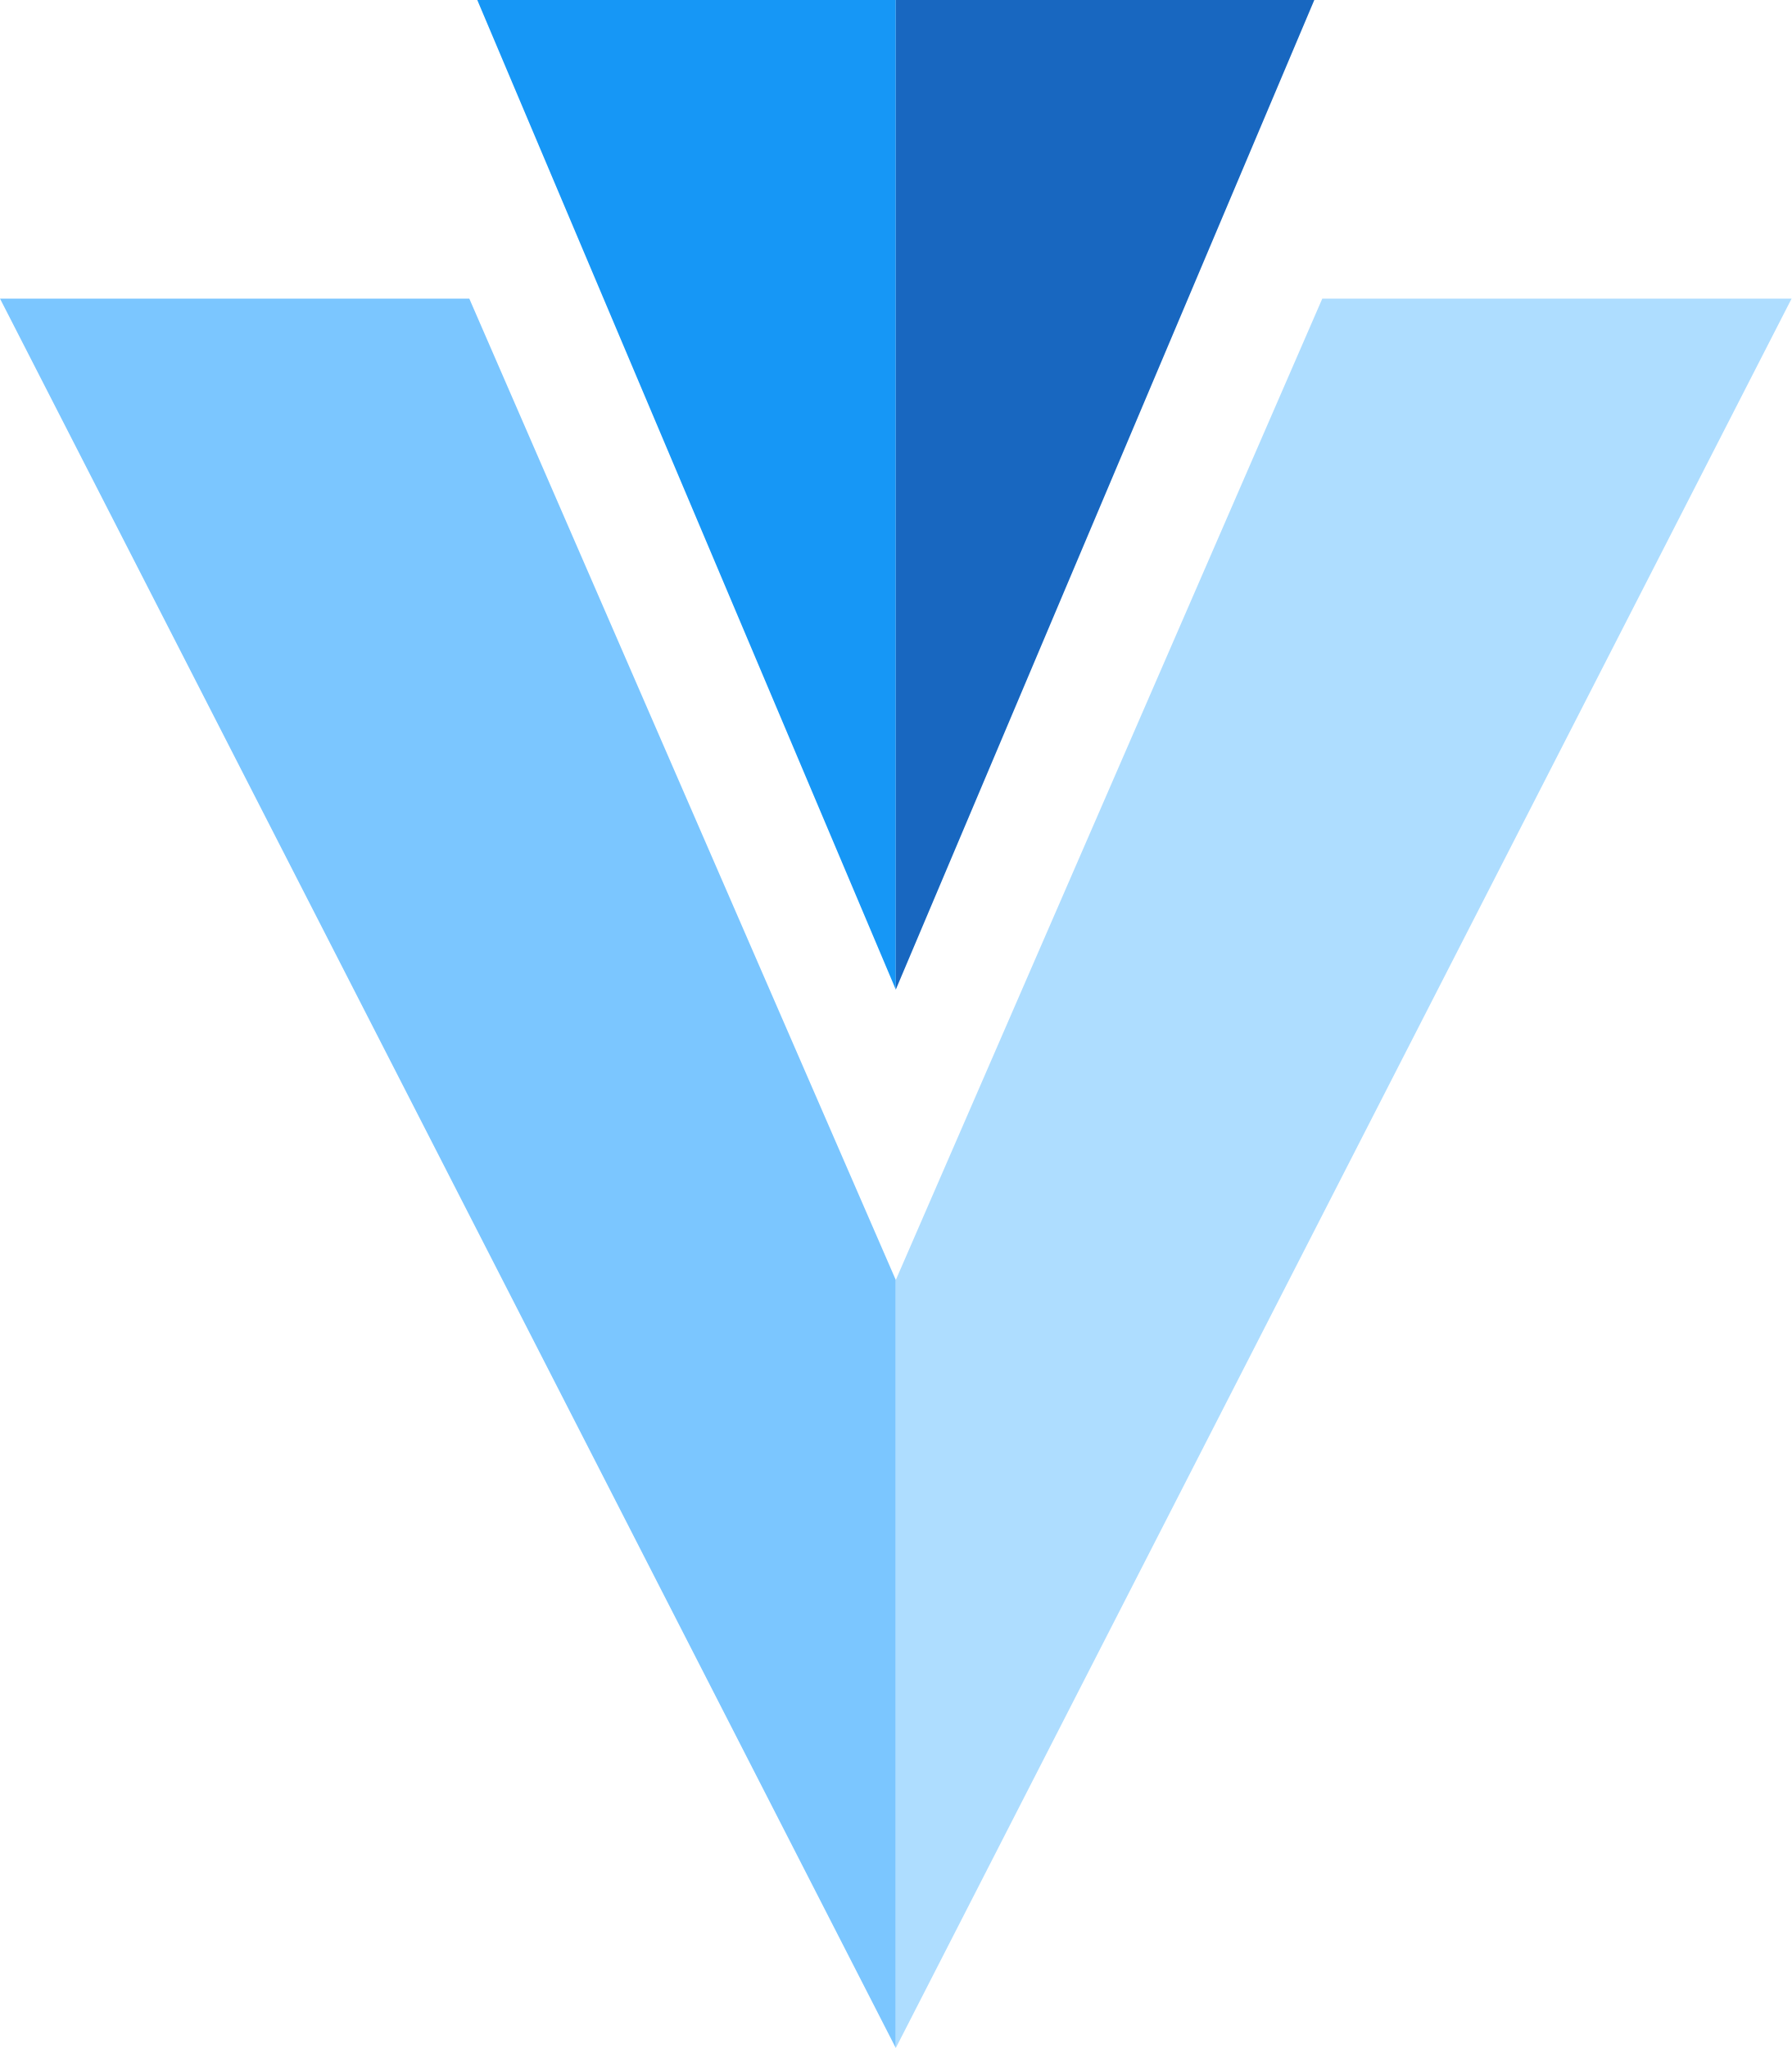
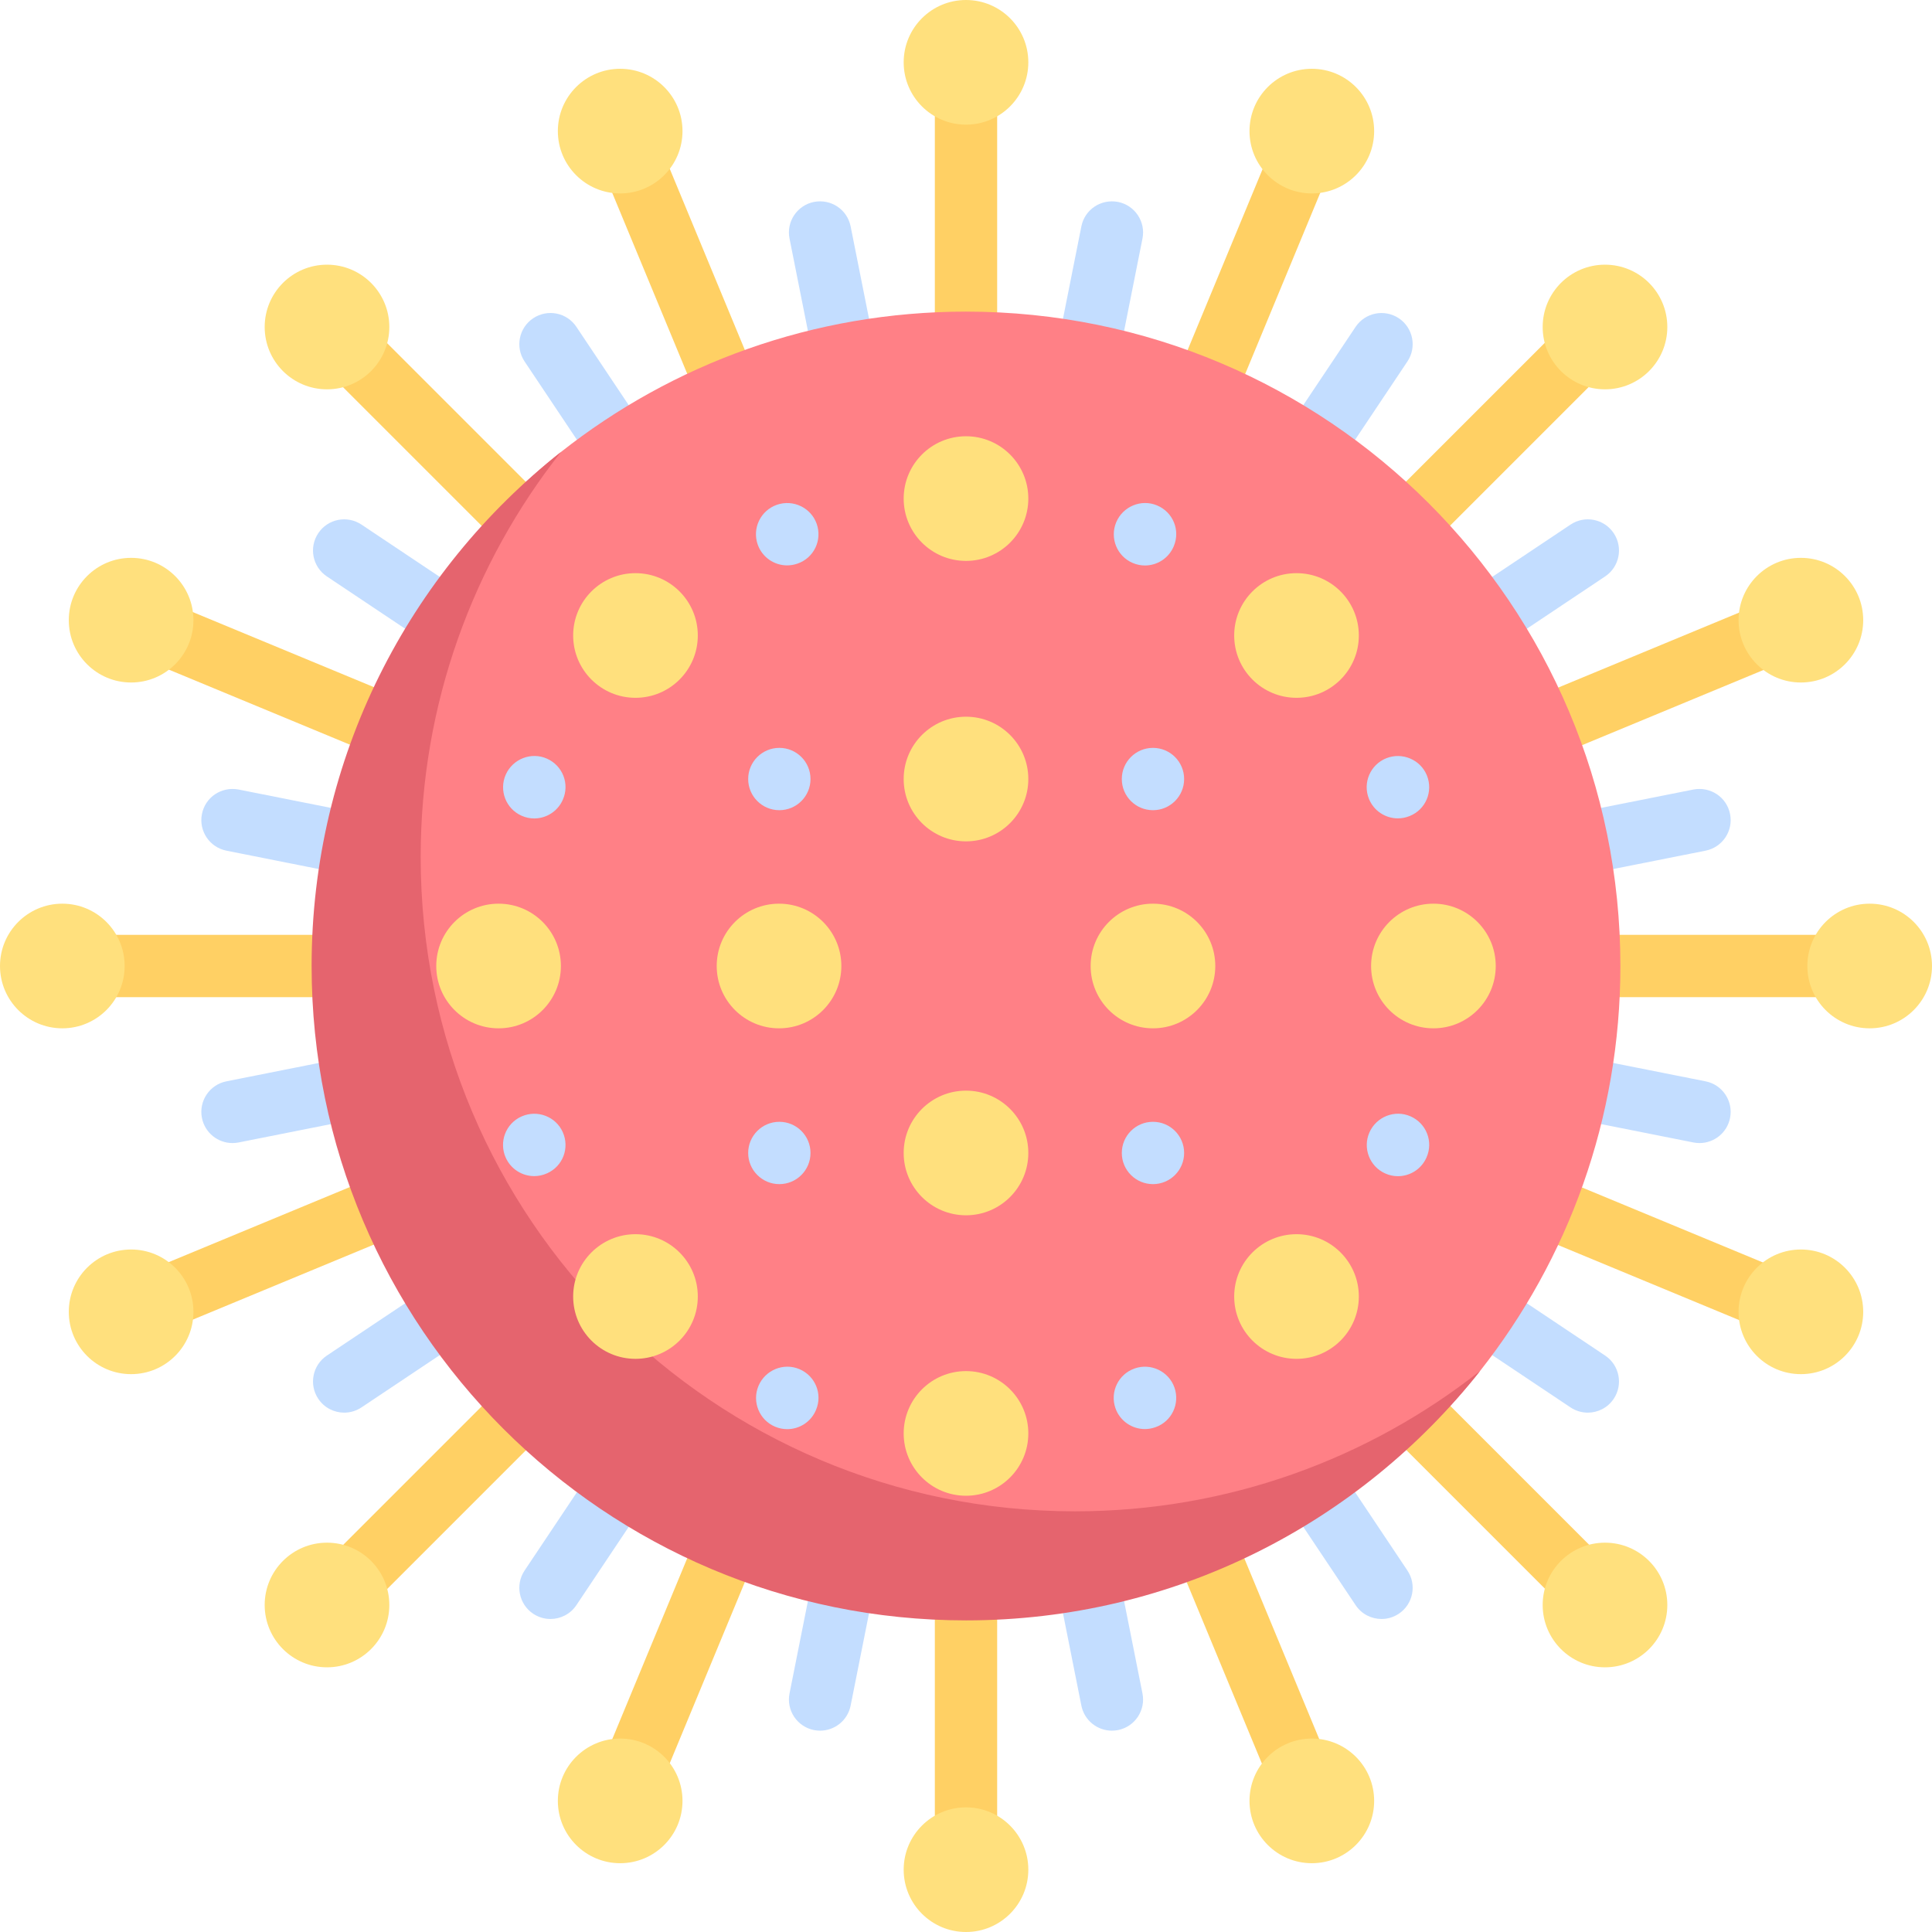
- <svg xmlns="http://www.w3.org/2000/svg" id="Layer_1" data-name="Layer 1" viewBox="0 0 87.5 100">
-   <defs>
-     <style>.cls-1{fill:#1697f6;}.cls-2{fill:#7bc6ff;}.cls-3{fill:#1867c0;}.cls-4{fill:#aeddff;}</style>
-   </defs>
-   <polyline class="cls-1" points="43.75 0 23.31 0 43.75 48.32" />
-   <polygon class="cls-2" points="43.75 62.5 43.75 100 0 14.58 22.92 14.58 43.75 62.5" />
-   <polyline class="cls-3" points="43.75 0 64.19 0 43.75 48.32" />
-   <polygon class="cls-4" points="64.58 14.58 87.5 14.58 43.75 100 43.75 62.5 64.58 14.58" />
+ <svg xmlns="http://www.w3.org/2000/svg" id="Capa_1" enable-background="new 0 0 512 512" height="512" viewBox="0 0 512 512" width="512">
+   <g>
+     <g>
+       <g>
+         <path d="m223.774 102.27c-3.863 0-7.306-2.718-8.089-6.645l-6.452-32.399c-.895-4.472 2.008-8.823 6.484-9.714 4.516-.867 8.815 2.016 9.71 6.488l6.452 32.399c.895 4.472-2.008 8.823-6.484 9.714-.548.105-1.089.157-1.621.157z" fill="#c3ddff" />
+       </g>
+       <g>
+         <path d="m294.661 458.645c-3.863 0-7.306-2.718-8.089-6.645l-6.452-32.399c-.895-4.472 2.008-8.823 6.484-9.714 4.516-.867 8.815 2.016 9.71 6.488l6.452 32.399c.895 4.472-2.008 8.823-6.484 9.714-.548.105-1.088.157-1.621.157z" fill="#c3ddff" />
+       </g>
+       <g>
+         <g>
+           <path d="m417.976 232.036c-3.863 0-7.306-2.718-8.089-6.649-.895-4.472 2.016-8.819 6.484-9.71l32.403-6.444c4.508-.859 8.823 2.016 9.71 6.492.895 4.472-2.016 8.819-6.484 9.71l-32.403 6.444c-.549.105-1.089.157-1.621.157z" fill="#c3ddff" />
+         </g>
+         <g>
+           <path d="m61.605 302.923c-3.863 0-7.306-2.718-8.089-6.649-.895-4.472 2.016-8.819 6.484-9.71l32.403-6.444c4.532-.859 8.823 2.016 9.71 6.492.895 4.472-2.016 8.819-6.484 9.71l-32.403 6.444c-.549.105-1.089.157-1.621.157z" fill="#c3ddff" />
+         </g>
+       </g>
+       <g>
+         <g>
+           <path d="m347.75 126.931c-1.581 0-3.169-.452-4.581-1.391-3.79-2.536-4.815-7.665-2.274-11.456l18.355-27.464c2.532-3.794 7.669-4.798 11.452-2.278 3.79 2.536 4.815 7.665 2.274 11.456l-18.355 27.464c-1.589 2.383-4.202 3.669-6.871 3.669z" fill="#c3ddff" />
+         </g>
+         <g>
+           <path d="m145.879 429.048c-1.581 0-3.169-.452-4.581-1.391-3.79-2.536-4.815-7.665-2.274-11.456l18.355-27.464c2.532-3.79 7.661-4.794 11.452-2.278 3.79 2.536 4.815 7.665 2.274 11.456l-18.355 27.464c-1.589 2.383-4.202 3.669-6.871 3.669z" fill="#c3ddff" />
+         </g>
+         <g>
+           <g>
+             <path d="m420.782 374.367c-1.573 0-3.169-.452-4.581-1.391l-27.468-18.351c-3.79-2.532-4.815-7.661-2.274-11.456 2.524-3.786 7.645-4.823 11.452-2.278l27.468 18.351c3.79 2.532 4.815 7.661 2.274 11.456-1.588 2.383-4.201 3.669-6.871 3.669z" fill="#c3ddff" />
+           </g>
+           <g>
+             <path d="m118.669 172.5c-1.573 0-3.169-.452-4.581-1.391l-27.468-18.351c-3.79-2.532-4.815-7.661-2.274-11.456 2.524-3.79 7.645-4.819 11.452-2.278l27.468 18.351c3.79 2.532 4.815 7.661 2.274 11.456-1.588 2.383-4.201 3.669-6.871 3.669z" fill="#c3ddff" />
+           </g>
+         </g>
+       </g>
+       <g>
+         <g>
+           <path d="m164.25 126.931c-2.669 0-5.282-1.286-6.871-3.669l-18.355-27.464c-2.54-3.79-1.516-8.919 2.274-11.456 3.806-2.536 8.927-1.516 11.452 2.278l18.355 27.464c2.54 3.79 1.516 8.919-2.274 11.456-1.412.94-3.008 1.391-4.581 1.391z" fill="#c3ddff" />
+         </g>
+         <g>
+           <path d="m366.121 429.048c-2.669 0-5.282-1.286-6.871-3.669l-18.355-27.464c-2.54-3.79-1.516-8.919 2.274-11.456 3.806-2.54 8.927-1.512 11.452 2.278l18.355 27.464c2.54 3.79 1.516 8.919-2.274 11.456-1.412.94-3.008 1.391-4.581 1.391z" fill="#c3ddff" />
+         </g>
+         <g>
+           <g>
+             <path d="m393.331 172.5c-2.669 0-5.282-1.286-6.871-3.669-2.54-3.794-1.516-8.923 2.274-11.456l27.468-18.351c3.798-2.54 8.919-1.512 11.452 2.278 2.54 3.794 1.516 8.923-2.274 11.456l-27.468 18.351c-1.412.939-3.009 1.391-4.581 1.391z" fill="#c3ddff" />
+           </g>
+           <g>
+             <path d="m91.218 374.367c-2.669 0-5.282-1.286-6.871-3.669-2.54-3.794-1.516-8.923 2.274-11.456l27.468-18.351c3.798-2.544 8.919-1.508 11.452 2.278 2.54 3.794 1.516 8.923-2.274 11.456l-27.468 18.351c-1.412.939-3.009 1.391-4.581 1.391z" fill="#c3ddff" />
+           </g>
+         </g>
+         <g>
+           <g>
+             <path d="m288.226 102.27c-.532 0-1.073-.052-1.621-.157-4.476-.891-7.379-5.242-6.484-9.714l6.452-32.399c.887-4.472 5.194-7.347 9.71-6.488 4.476.891 7.379 5.242 6.484 9.714l-6.452 32.399c-.783 3.927-4.226 6.645-8.089 6.645z" fill="#c3ddff" />
+           </g>
+           <g>
+             <path d="m217.339 458.645c-.532 0-1.073-.052-1.621-.157-4.476-.891-7.379-5.242-6.484-9.714l6.452-32.399c.887-4.472 5.194-7.347 9.71-6.488 4.476.891 7.379 5.242 6.484 9.714l-6.453 32.399c-.782 3.927-4.225 6.645-8.088 6.645z" fill="#c3ddff" />
+           </g>
+           <g>
+             <g>
+               <path d="m450.395 302.923c-.532 0-1.073-.052-1.621-.157l-32.403-6.444c-4.468-.891-7.379-5.238-6.484-9.71.887-4.476 5.177-7.343 9.71-6.492l32.403 6.445c4.468.891 7.379 5.238 6.484 9.71-.782 3.931-4.226 6.648-8.089 6.648z" fill="#c3ddff" />
+             </g>
+             <g>
+               <path d="m94.024 232.036c-.532 0-1.073-.052-1.621-.157l-32.403-6.444c-4.468-.891-7.379-5.238-6.484-9.71.887-4.476 5.169-7.343 9.71-6.492l32.403 6.444c4.468.891 7.379 5.238 6.484 9.71-.782 3.932-4.226 6.649-8.089 6.649z" fill="#c3ddff" />
+             </g>
+           </g>
+         </g>
+       </g>
+     </g>
+     <path d="m64.635 147.122h16.516v66.065h-16.516z" fill="#ffd064" transform="matrix(.383 -.924 .924 .383 -121.443 178.557)" />
+     <circle cx="34.746" cy="164.353" fill="#ffe07d" r="16.516" />
+     <path d="m430.849 298.813h16.516v66.065h-16.516z" fill="#ffd064" transform="matrix(-.383 .924 -.924 -.383 913.731 53.155)" />
+     <circle cx="477.254" cy="347.647" fill="#ffe07d" r="16.516" />
+     <path d="m171.897 406.075h16.516v66.065h-16.516z" fill="#ffd064" transform="matrix(-.924 -.383 .383 -.924 178.557 913.731)" />
+     <circle cx="164.353" cy="477.254" fill="#ffe07d" r="16.516" />
+     <path d="m323.587 39.861h16.516v66.065h-16.516z" fill="#ffd064" transform="matrix(.924 .383 -.383 .924 53.155 -121.443)" />
+     <circle cx="347.647" cy="34.746" fill="#ffe07d" r="16.516" />
+     <path d="m64.635 298.813h16.516v66.065h-16.516z" fill="#ffd064" transform="matrix(-.383 -.924 .924 -.383 -205.797 526.182)" />
+     <circle cx="34.746" cy="347.647" fill="#ffe07d" r="16.516" />
+     <path d="m430.849 147.122h16.516v66.065h-16.516z" fill="#ffd064" transform="matrix(.383 .924 -.924 .383 437.509 -294.47)" />
+     <circle cx="477.254" cy="164.353" fill="#ffe07d" r="16.516" />
+     <path d="m323.587 406.075h16.516v66.065h-16.516z" fill="#ffd064" transform="matrix(-.924 .383 -.383 -.924 806.47 717.797)" />
+     <circle cx="347.647" cy="477.254" fill="#ffe07d" r="16.516" />
+     <path d="m171.897 39.861h16.516v66.065h-16.516z" fill="#ffd064" transform="matrix(.924 -.383 .383 .924 -14.182 74.491)" />
+     <circle cx="164.353" cy="34.746" fill="#ffe07d" r="16.516" />
+     <path d="m107.598 82.824h16.516v66.065h-16.516z" fill="#ffd064" transform="matrix(.707 -.707 .707 .707 -47.989 115.856)" />
+     <circle cx="86.659" cy="86.659" fill="#ffe07d" r="16.516" />
+     <path d="m387.886 363.112h16.516v66.065h-16.516z" fill="#ffd064" transform="matrix(-.707 .707 -.707 -.707 956.376 396.144)" />
+     <circle cx="425.341" cy="425.341" fill="#ffe07d" r="16.516" />
+     <path d="m107.598 363.112h16.516v66.065h-16.516z" fill="#ffd064" transform="matrix(-.707 -.707 .707 -.707 -82.338 758.183)" />
+     <circle cx="86.659" cy="425.341" fill="#ffe07d" r="16.516" />
+     <path d="m387.886 82.824h16.516v66.065h-16.516z" fill="#ffd064" transform="matrix(.707 .707 -.707 .707 197.951 -246.183)" />
+     <circle cx="425.341" cy="86.659" fill="#ffe07d" r="16.516" />
+     <path d="m49.548 222.968h16.516v66.065h-16.516z" fill="#ffd064" transform="matrix(0 -1 1 0 -198.194 313.807)" />
+     <circle cx="16.516" cy="256" fill="#ffe07d" r="16.516" />
+     <path d="m445.935 222.968h16.516v66.065h-16.516z" fill="#ffd064" transform="matrix(0 1 -1 0 710.194 -198.194)" />
+     <circle cx="495.484" cy="256" fill="#ffe07d" r="16.516" />
+     <path d="m247.742 421.161h16.516v66.065h-16.516z" fill="#ffd064" transform="matrix(-1 0 0 -1 512 908.387)" />
+     <circle cx="256" cy="495.484" fill="#ffe07d" r="16.516" />
+     <path d="m247.742 24.774h16.516v66.065h-16.516z" fill="#ffd064" />
+     <circle cx="256" cy="16.516" fill="#ffe07d" r="16.516" />
+     <path d="m429.419 256c0-95.777-77.642-173.419-173.419-173.419-40.528 0-77.808 13.902-107.333 37.197-40.25 31.758-60.167 80.973-60.167 136.222 0 95.777 71.723 168.667 167.5 168.667 55.266 0 104.494-21.099 136.25-61.37 23.279-29.519 37.169-66.786 37.169-107.297z" fill="#ff8086" />
+     <path d="m284.903 400.516c-95.777 0-173.419-77.643-173.419-173.419 0-40.519 13.897-77.797 37.183-107.319-40.262 31.757-66.086 80.963-66.086 136.222 0 95.777 77.643 173.419 173.419 173.419 55.259 0 104.493-25.861 136.25-66.122-29.521 23.286-66.829 37.219-107.347 37.219z" fill="#e5646e" />
+     <circle cx="256" cy="206.452" fill="#ffe07d" r="16.516" />
+     <circle cx="256" cy="305.548" fill="#ffe07d" r="16.516" />
+     <circle cx="305.548" cy="256" fill="#ffe07d" r="16.516" />
+     <circle cx="206.452" cy="256" fill="#ffe07d" r="16.516" />
+     <g>
+       <path d="m208.597 149.835c-3.411 0-6.605-2.133-7.798-5.532-1.5-4.306.766-9.016 5.073-10.524 4.298-1.508 9.048.75 10.565 5.052 1.5 4.306-.726 9-5.032 10.508l-.081.028c-.905.314-1.824.468-2.727.468z" fill="#c3ddff" />
+     </g>
+     <g>
+       <path d="m370.444 216.875c-3.274 0-6.379-1.968-7.669-5.194-1.694-4.238.371-9.04 4.605-10.738 4.21-1.681 9.073.347 10.774 4.585 1.694 4.238-.331 9.024-4.565 10.722l-.081.032c-1 .399-2.04.593-3.064.593z" fill="#c3ddff" />
+     </g>
+     <g>
+       <path d="m141.573 311.681c-3.169 0-6.185-1.831-7.556-4.907-1.847-4.169.024-9.048 4.194-10.899 4.185-1.855 9.089.008 10.935 4.173 1.855 4.169.016 9.032-4.153 10.883l-.073.032c-1.089.489-2.226.718-3.347.718z" fill="#c3ddff" />
+     </g>
+     <g>
+       <path d="m303.403 378.718c-3.411 0-6.605-2.133-7.798-5.532-1.5-4.306.766-9.016 5.073-10.524 4.29-1.52 9.048.746 10.565 5.052 1.5 4.306-.726 9-5.032 10.508l-.081.028c-.904.315-1.824.468-2.727.468z" fill="#c3ddff" />
+     </g>
+     <g>
+       <path d="m141.573 216.895c-1.121 0-2.258-.23-3.347-.718-4.169-1.851-6.04-6.73-4.194-10.899 1.855-4.161 6.758-6.085 10.919-4.226 4.169 1.851 6.056 6.694 4.21 10.863l-.032.073c-1.371 3.077-4.387 4.907-7.556 4.907z" fill="#c3ddff" />
+     </g>
+     <g>
+       <path d="m303.427 149.859c-1.073 0-2.161-.21-3.202-.649-4.21-1.77-6.177-6.613-4.411-10.819 1.774-4.198 6.637-6.214 10.831-4.444 4.21 1.77 6.194 6.573 4.427 10.778l-.032.077c-1.33 3.158-4.395 5.057-7.613 5.057z" fill="#c3ddff" />
+     </g>
+     <g>
+       <path d="m208.621 378.742c-1.073 0-2.161-.21-3.202-.649-4.21-1.77-6.177-6.613-4.411-10.819 1.774-4.198 6.629-6.218 10.831-4.444 4.21 1.77 6.194 6.573 4.427 10.778l-.032.077c-1.331 3.158-4.395 5.057-7.613 5.057z" fill="#c3ddff" />
+     </g>
+     <g>
+       <path d="m370.46 311.702c-1.121 0-2.258-.23-3.347-.718-4.169-1.851-6.04-6.73-4.194-10.899 1.855-4.157 6.75-6.093 10.919-4.226 4.169 1.851 6.056 6.694 4.21 10.863l-.032.073c-1.371 3.076-4.387 4.907-7.556 4.907z" fill="#c3ddff" />
+     </g>
+     <g fill="#ffe07d">
+       <circle cx="256" cy="132.129" r="16.516" />
+       <circle cx="256" cy="379.871" r="16.516" />
+       <circle cx="379.871" cy="256" r="16.516" />
+       <circle cx="132.129" cy="256" r="16.516" />
+       <circle cx="343.59" cy="343.59" r="16.516" />
+       <circle cx="168.41" cy="168.41" r="16.516" />
+       <circle cx="168.41" cy="343.59" r="16.516" />
+       <circle cx="343.59" cy="168.41" r="16.516" />
+     </g>
+     <circle cx="206.534" cy="206.452" fill="#c3ddff" r="8.258" />
+     <circle cx="206.534" cy="305.548" fill="#c3ddff" r="8.258" />
+     <circle cx="305.548" cy="206.452" fill="#c3ddff" r="8.258" />
+     <circle cx="305.548" cy="305.548" fill="#c3ddff" r="8.258" />
+   </g>
</svg>
